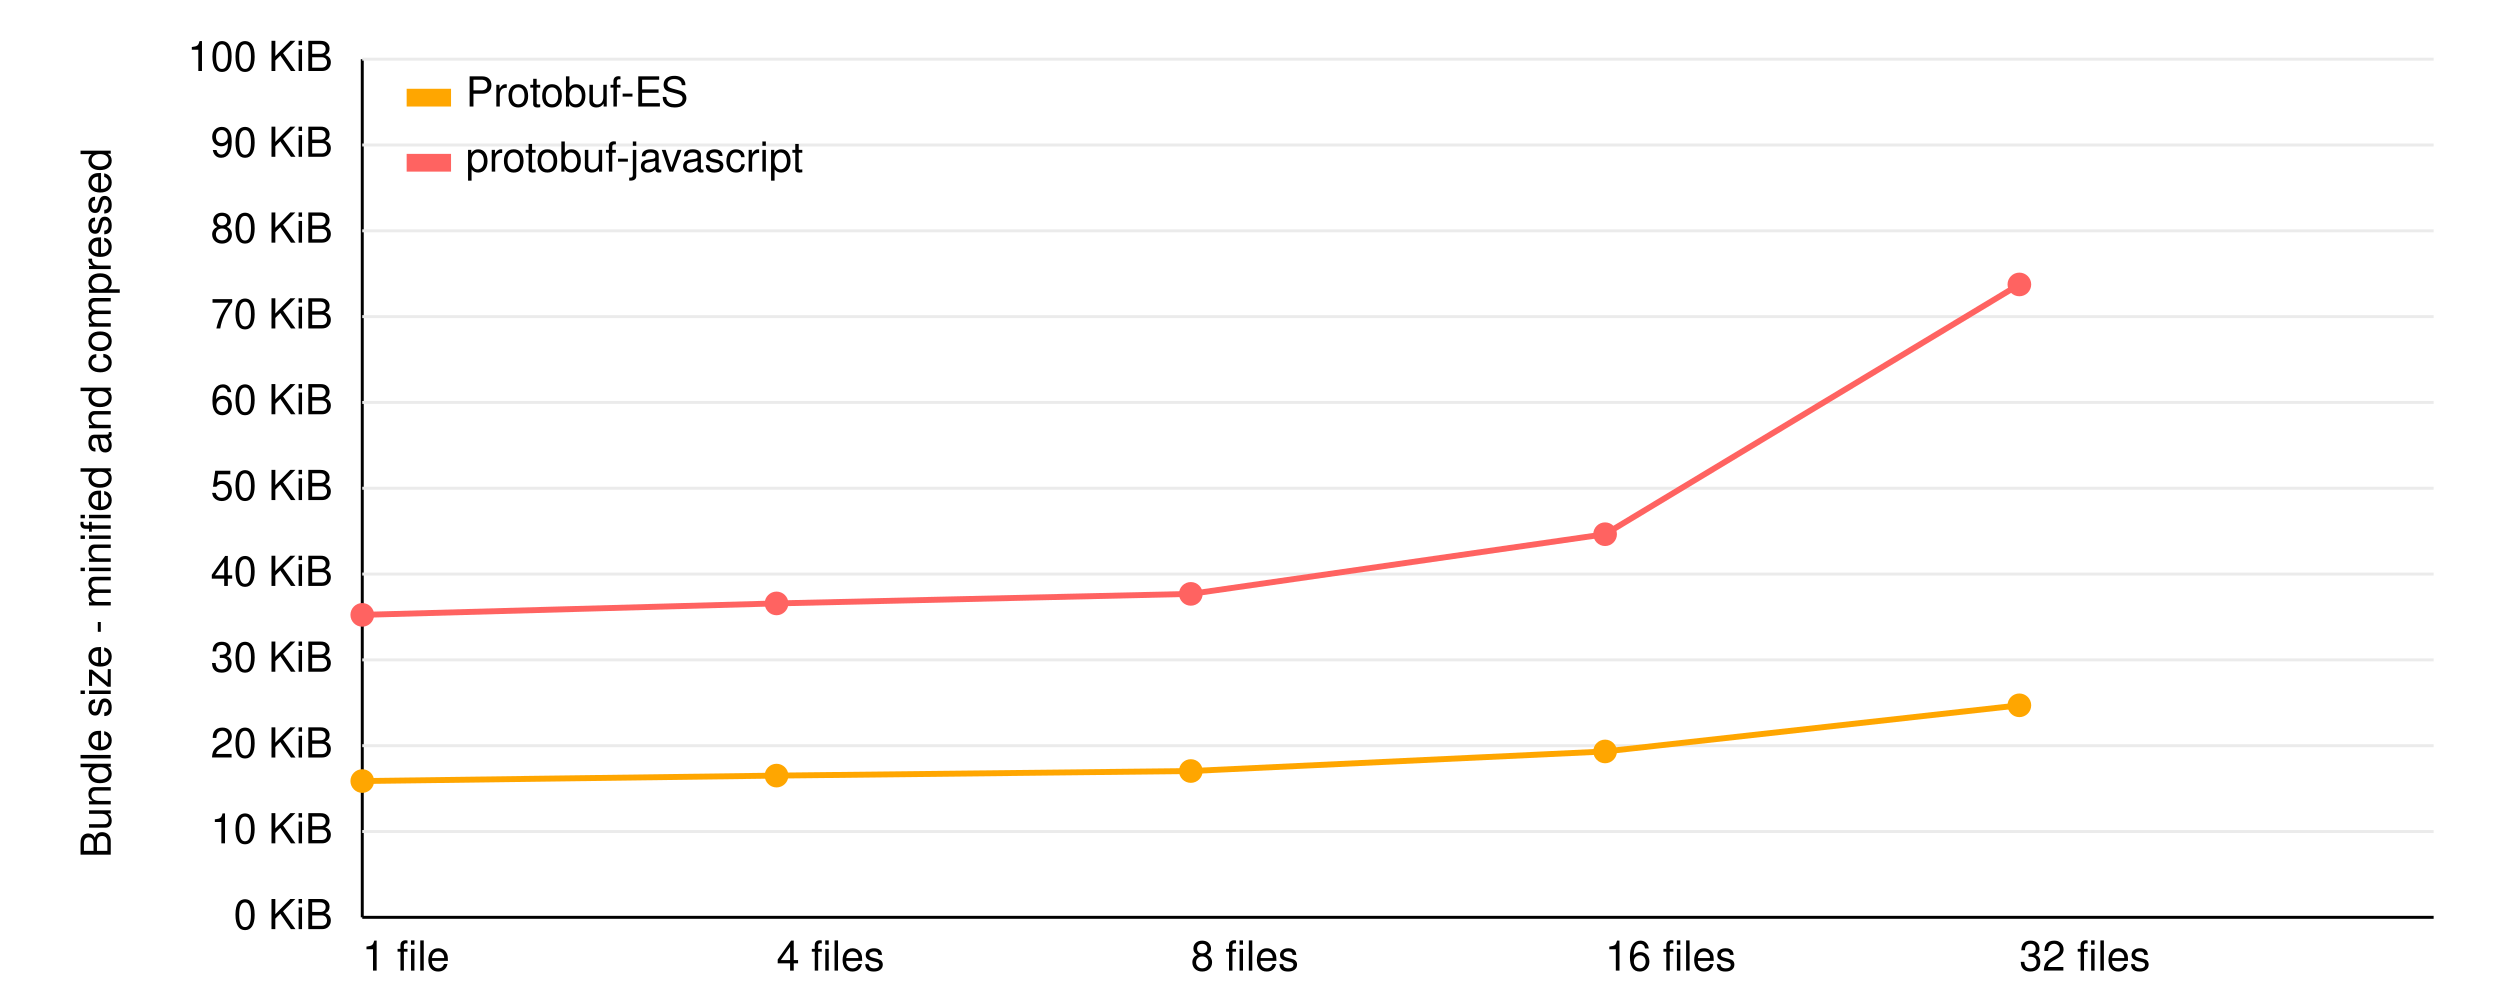
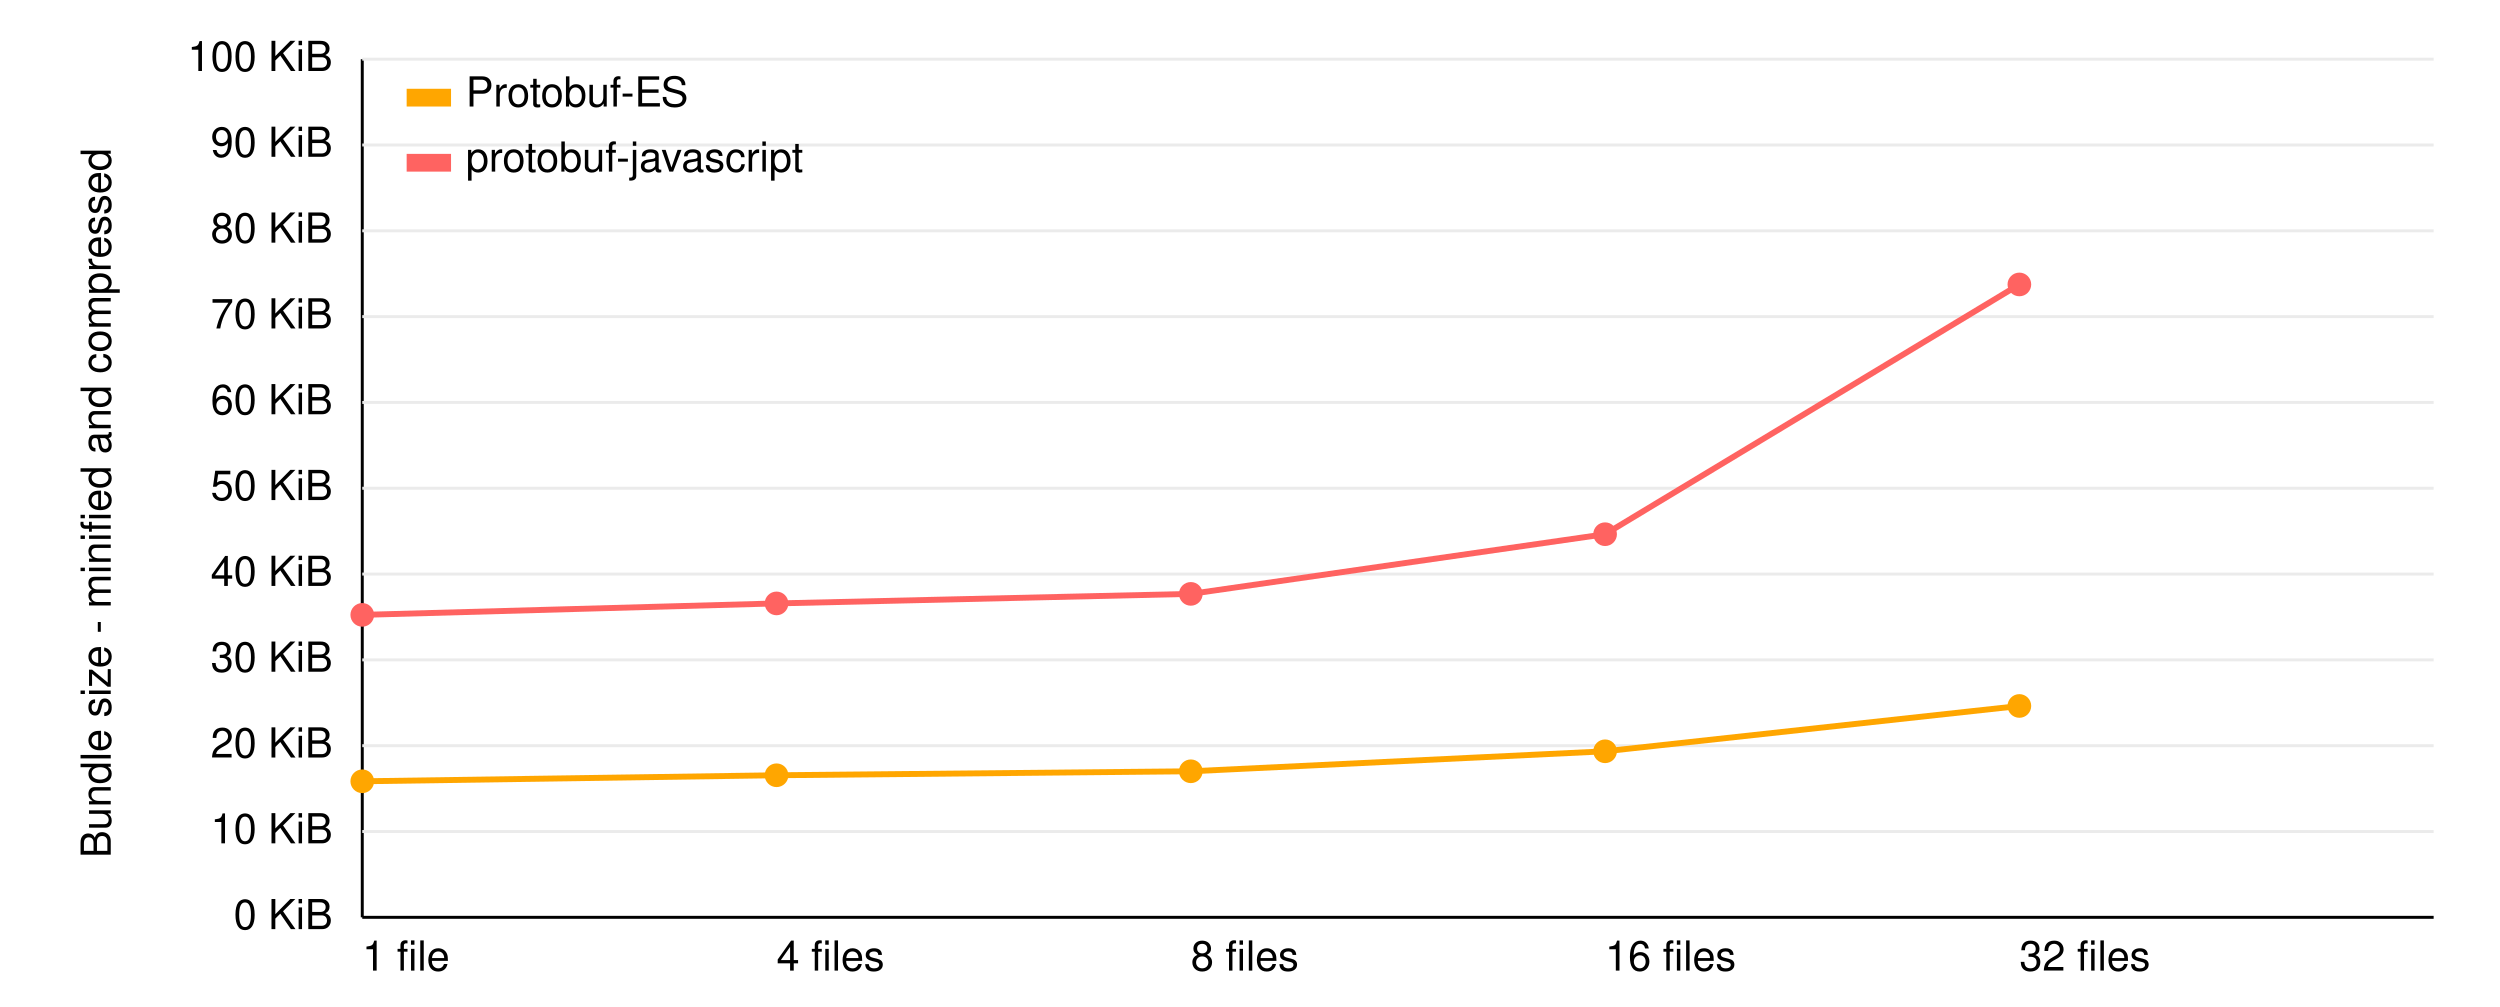
<svg xmlns="http://www.w3.org/2000/svg" version="1.1" width="820px" height="330px" viewBox="0 0 820 340" class="chart">
  <style>
      
      text {
        font: 14px Verdana, Helvetica, Arial, sans-serif;
      }
      
    </style>
  <g transform="translate(110,310)">
    <line y1="0" x2="700" stroke="black" />
    <text x="0" y="18" text-anchor="start">1 file</text>
    <text x="140" y="18" text-anchor="start">4 files</text>
    <text x="280" y="18" text-anchor="start">8 files</text>
    <text x="420" y="18" text-anchor="start">16 files</text>
    <text x="560" y="18" text-anchor="start">32 files</text>
  </g>
  <g transform="translate(110, 20)">
    <line x1="0" x2="0" y1="0" y2="290" stroke="black" />
    <g transform="rotate(-90), translate(-150,-85)">
      <text text-anchor="middle">Bundle size - minified and compressed</text>
    </g>
    <text x="-10" y="4" text-anchor="end">100 KiB</text>
    <line x1="0" x2="700" y1="0" y2="0" stroke="#ebebeb" />
    <text x="-10" y="33" text-anchor="end">90 KiB</text>
    <line x1="0" x2="700" y1="29" y2="29" stroke="#ebebeb" />
    <text x="-10" y="62" text-anchor="end">80 KiB</text>
    <line x1="0" x2="700" y1="58" y2="58" stroke="#ebebeb" />
    <text x="-10" y="91" text-anchor="end">70 KiB</text>
    <line x1="0" x2="700" y1="87" y2="87" stroke="#ebebeb" />
    <text x="-10" y="120" text-anchor="end">60 KiB</text>
    <line x1="0" x2="700" y1="116" y2="116" stroke="#ebebeb" />
    <text x="-10" y="149" text-anchor="end">50 KiB</text>
    <line x1="0" x2="700" y1="145" y2="145" stroke="#ebebeb" />
    <text x="-10" y="178" text-anchor="end">40 KiB</text>
    <line x1="0" x2="700" y1="174" y2="174" stroke="#ebebeb" />
    <text x="-10" y="207" text-anchor="end">30 KiB</text>
    <line x1="0" x2="700" y1="203" y2="203" stroke="#ebebeb" />
    <text x="-10" y="236" text-anchor="end">20 KiB</text>
    <line x1="0" x2="700" y1="232" y2="232" stroke="#ebebeb" />
    <text x="-10" y="265" text-anchor="end">10 KiB</text>
    <line x1="0" x2="700" y1="261" y2="261" stroke="#ebebeb" />
    <text x="-10" y="294" text-anchor="end">0 KiB</text>
  </g>
  <g transform="translate(110, 20)">
-     <polyline fill="none" stroke="#ffa600" stroke-width="2" points="0,243.948 140,242.108 280,240.561 420,233.943 560,218.352">
+     <polyline fill="none" stroke="#ffa600" stroke-width="2" points="0,244.028 140,241.991 280,240.646 420,233.889 560,218.573">
    </polyline>
-     <circle cx="0" cy="243.948" r="4" fill="#ffa600" />
-     <circle cx="140" cy="242.108" r="4" fill="#ffa600" />
-     <circle cx="280" cy="240.561" r="4" fill="#ffa600" />
-     <circle cx="420" cy="233.943" r="4" fill="#ffa600" />
-     <circle cx="560" cy="218.352" r="4" fill="#ffa600" />
+     <circle cx="0" cy="244.028" r="4" fill="#ffa600" />
+     <circle cx="140" cy="241.991" r="4" fill="#ffa600" />
+     <circle cx="280" cy="240.646" r="4" fill="#ffa600" />
+     <circle cx="420" cy="233.889" r="4" fill="#ffa600" />
+     <circle cx="560" cy="218.573" r="4" fill="#ffa600" />
  </g>
  <g transform="translate(110, 20)">
    <polyline fill="none" stroke="#ff6361" stroke-width="2" points="0,187.789 140,183.918 280,180.695 420,160.528 560,76.125">
    </polyline>
    <circle cx="0" cy="187.789" r="4" fill="#ff6361" />
    <circle cx="140" cy="183.918" r="4" fill="#ff6361" />
    <circle cx="280" cy="180.695" r="4" fill="#ff6361" />
    <circle cx="420" cy="160.528" r="4" fill="#ff6361" />
    <circle cx="560" cy="76.125" r="4" fill="#ff6361" />
  </g>
  <g transform="translate(125, 30)">
    <g transform="translate(0, 0)">
      <rect width="15" height="6" fill="#ffa600" />
      <text x="20" y="6">Protobuf-ES</text>
    </g>
    <g transform="translate(0, 22)">
      <rect width="15" height="6" fill="#ff6361" />
      <text x="20" y="6">protobuf-javascript</text>
    </g>
  </g>
</svg>
